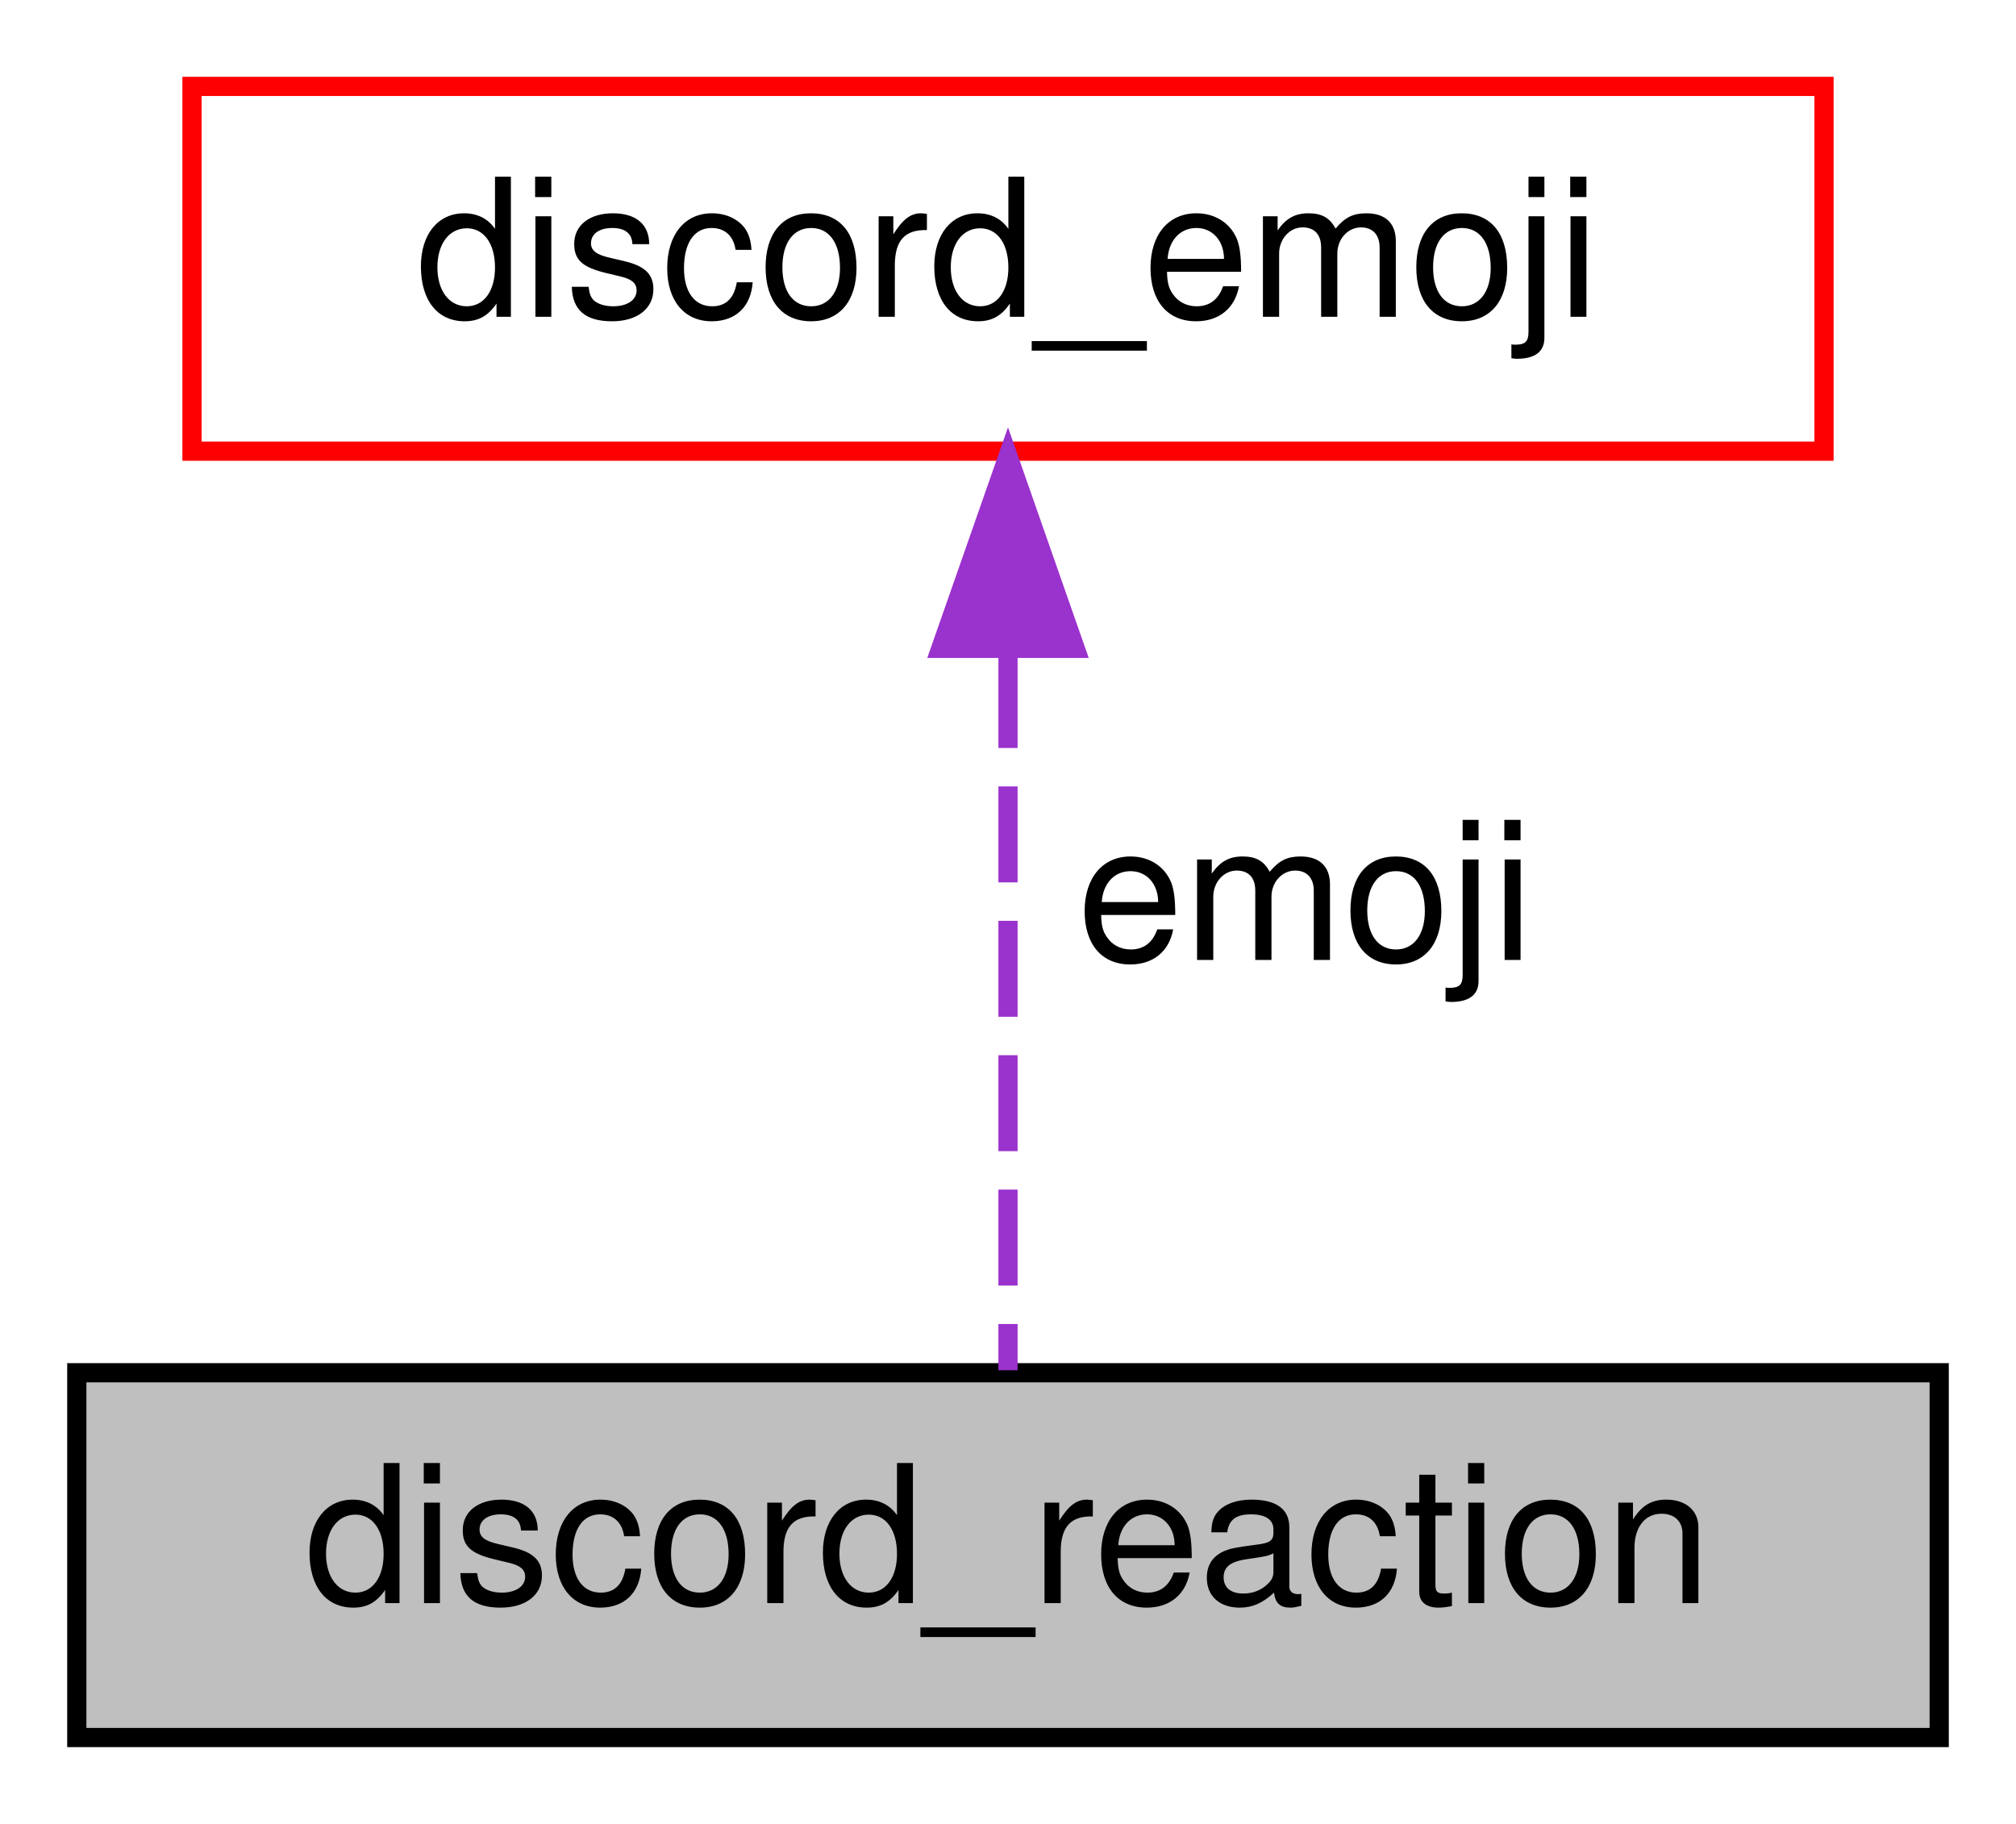
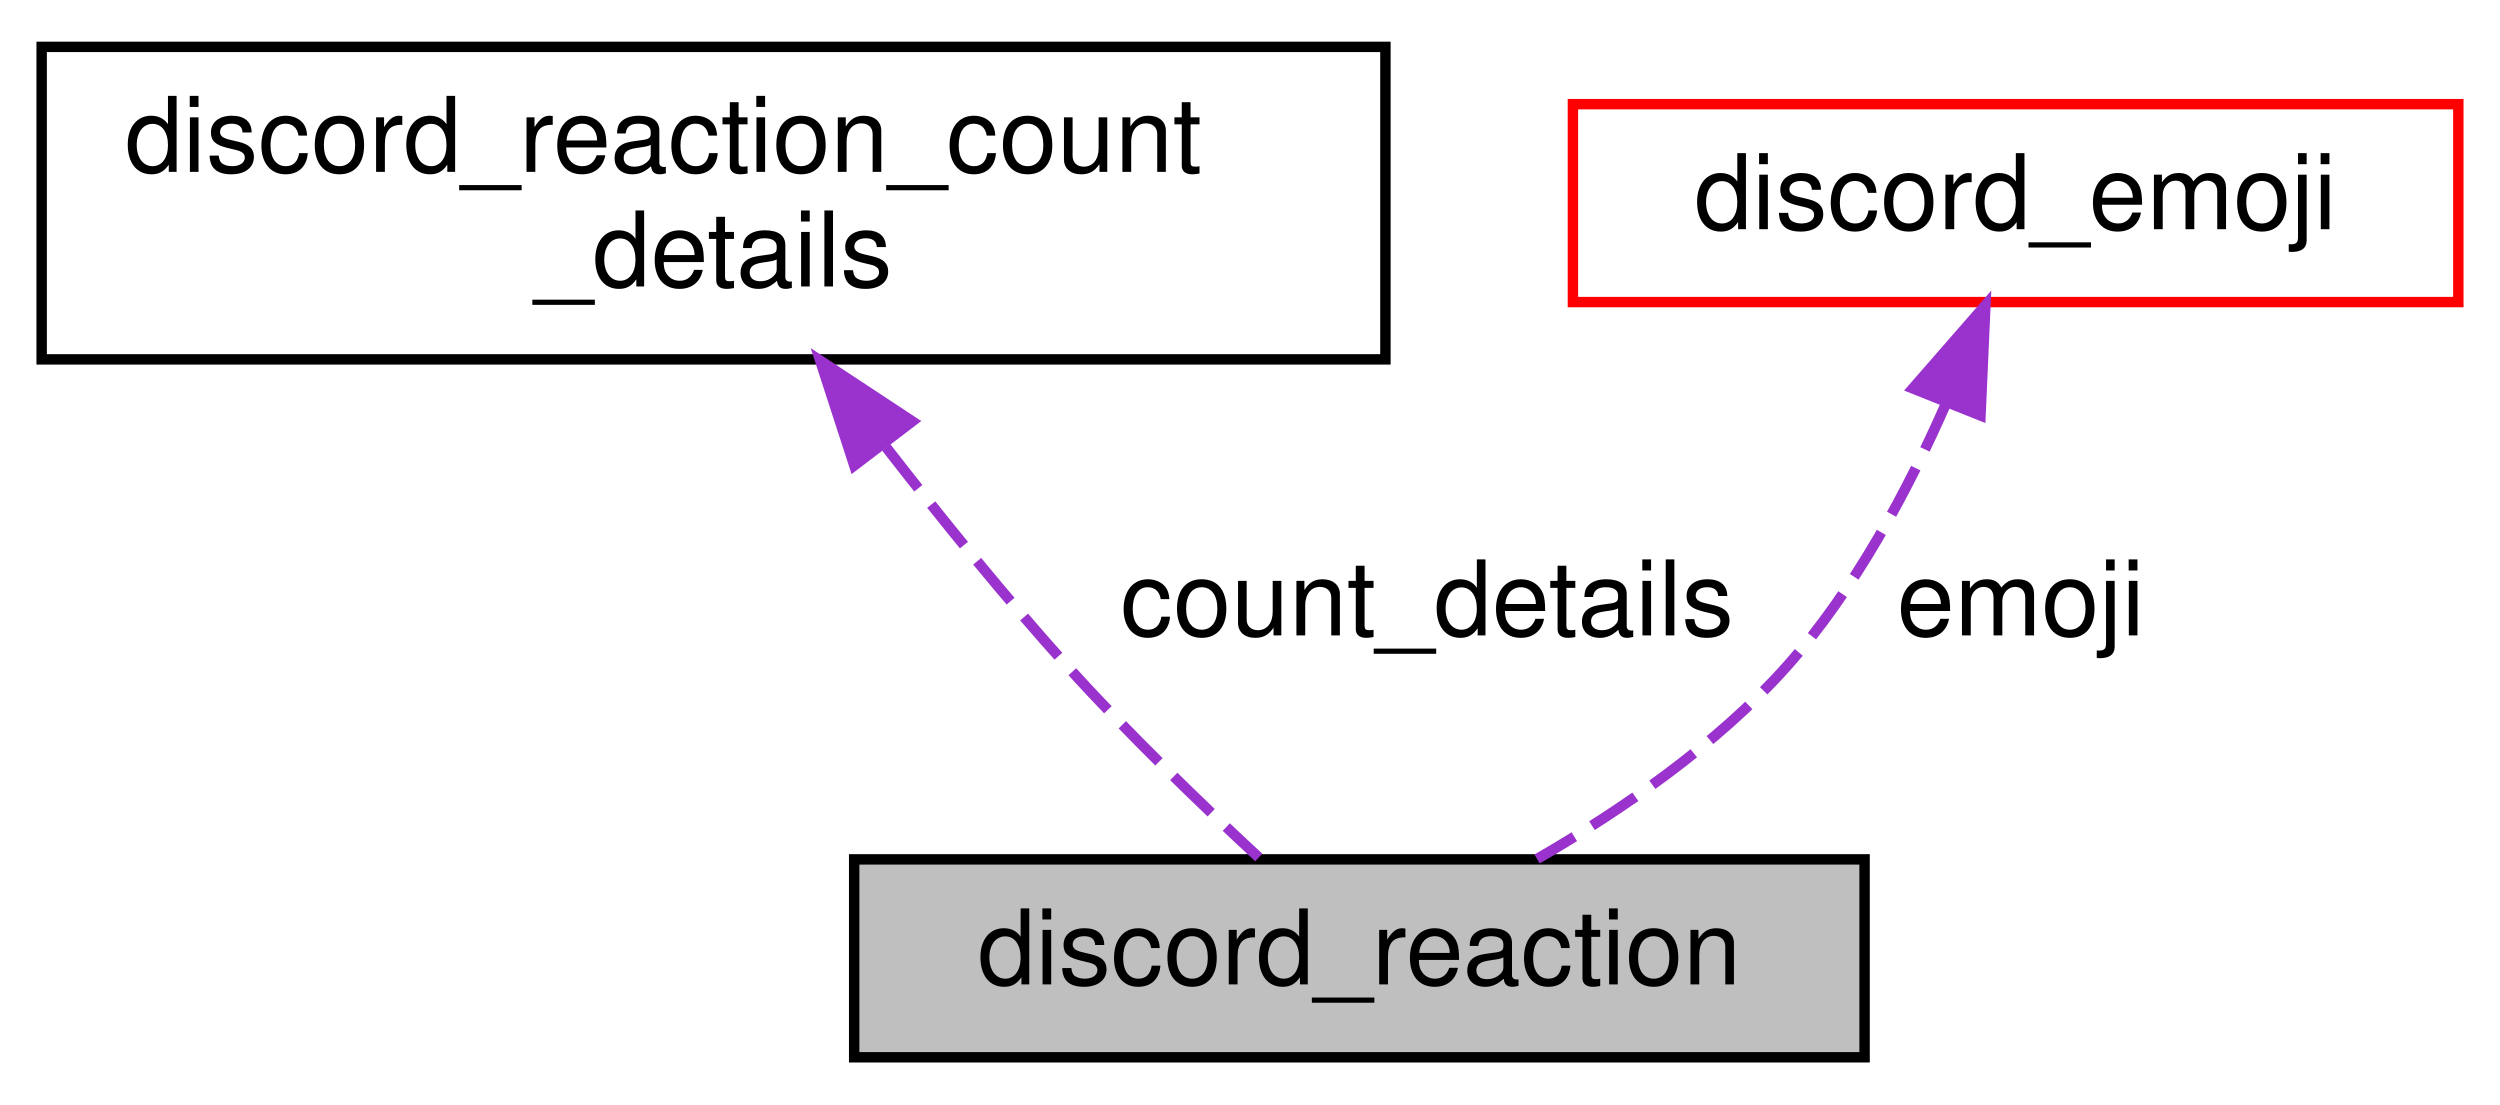
- <svg xmlns="http://www.w3.org/2000/svg" xmlns:xlink="http://www.w3.org/1999/xlink" width="105pt" height="95pt" viewBox="0.00 0.00 105.00 95.00">
-   <g id="graph0" class="graph" transform="scale(1 1) rotate(0) translate(4 91)">
+ <svg xmlns="http://www.w3.org/2000/svg" xmlns:xlink="http://www.w3.org/1999/xlink" width="240pt" height="106pt" viewBox="0.00 0.00 240.00 106.00">
+   <g id="graph0" class="graph" transform="scale(1 1) rotate(0) translate(4 102)">
    <g id="node1" class="node">
      <g id="a_node1">
        <a xlink:title=" ">
-           <polygon fill="#bfbfbf" stroke="black" points="0,-0.5 0,-19.5 97,-19.5 97,-0.5 0,-0.5" />
-           <text text-anchor="middle" x="48.5" y="-7.5" font-family="Helvetica,sans-Serif" font-size="10.00">discord_reaction</text>
+           <polygon fill="#bfbfbf" stroke="black" points="78,-0.5 78,-19.5 175,-19.5 175,-0.5 78,-0.5" />
+           <text text-anchor="middle" x="126.5" y="-7.5" font-family="Helvetica,sans-Serif" font-size="10.00">discord_reaction</text>
        </a>
      </g>
    </g>
    <g id="node2" class="node">
      <g id="a_node2">
-         <a xlink:href="structdiscord__emoji.html" target="_top" xlink:title=" ">
-           <polygon fill="none" stroke="red" points="6,-67.5 6,-86.5 91,-86.5 91,-67.5 6,-67.5" />
-           <text text-anchor="middle" x="48.5" y="-74.5" font-family="Helvetica,sans-Serif" font-size="10.00">discord_emoji</text>
+         <a xlink:href="structdiscord__reaction__count__details.html" target="_top" xlink:title=" ">
+           <polygon fill="none" stroke="black" points="0,-67.5 0,-97.5 129,-97.5 129,-67.5 0,-67.5" />
+           <text text-anchor="start" x="8" y="-85.5" font-family="Helvetica,sans-Serif" font-size="10.00">discord_reaction_count</text>
+           <text text-anchor="middle" x="64.5" y="-74.5" font-family="Helvetica,sans-Serif" font-size="10.00">_details</text>
        </a>
      </g>
    </g>
    <g id="edge1" class="edge">
-       <path fill="none" stroke="#9a32cd" stroke-dasharray="5,2" d="M48.5,-57.04C48.5,-44.67 48.5,-29.12 48.5,-19.63" />
-       <polygon fill="#9a32cd" stroke="#9a32cd" points="45,-57.23 48.5,-67.23 52,-57.23 45,-57.23" />
-       <text text-anchor="middle" x="64" y="-41" font-family="Helvetica,sans-Serif" font-size="10.00"> emoji</text>
+       <path fill="none" stroke="#9a32cd" stroke-dasharray="5,2" d="M81.07,-59.06C86.44,-52.14 92.54,-44.61 98.5,-38 104.29,-31.58 111.29,-24.83 116.84,-19.68" />
+       <polygon fill="#9a32cd" stroke="#9a32cd" points="78.01,-57.31 74.74,-67.38 83.58,-61.55 78.01,-57.31" />
+       <text text-anchor="middle" x="133" y="-41" font-family="Helvetica,sans-Serif" font-size="10.00"> count_details</text>
+     </g>
+     <g id="node3" class="node">
+       <g id="a_node3">
+         <a xlink:href="structdiscord__emoji.html" target="_top" xlink:title=" ">
+           <polygon fill="none" stroke="red" points="147,-73 147,-92 232,-92 232,-73 147,-73" />
+           <text text-anchor="middle" x="189.5" y="-80" font-family="Helvetica,sans-Serif" font-size="10.00">discord_emoji</text>
+         </a>
+       </g>
+     </g>
+     <g id="edge2" class="edge">
+       <path fill="none" stroke="#9a32cd" stroke-dasharray="5,2" d="M182.88,-63.4C179.22,-55.04 174.07,-45.36 167.5,-38 160.81,-30.49 151.57,-24.17 143.56,-19.54" />
+       <polygon fill="#9a32cd" stroke="#9a32cd" points="179.63,-64.71 186.6,-72.7 186.13,-62.11 179.63,-64.71" />
+       <text text-anchor="middle" x="190" y="-41" font-family="Helvetica,sans-Serif" font-size="10.00"> emoji</text>
    </g>
  </g>
</svg>
